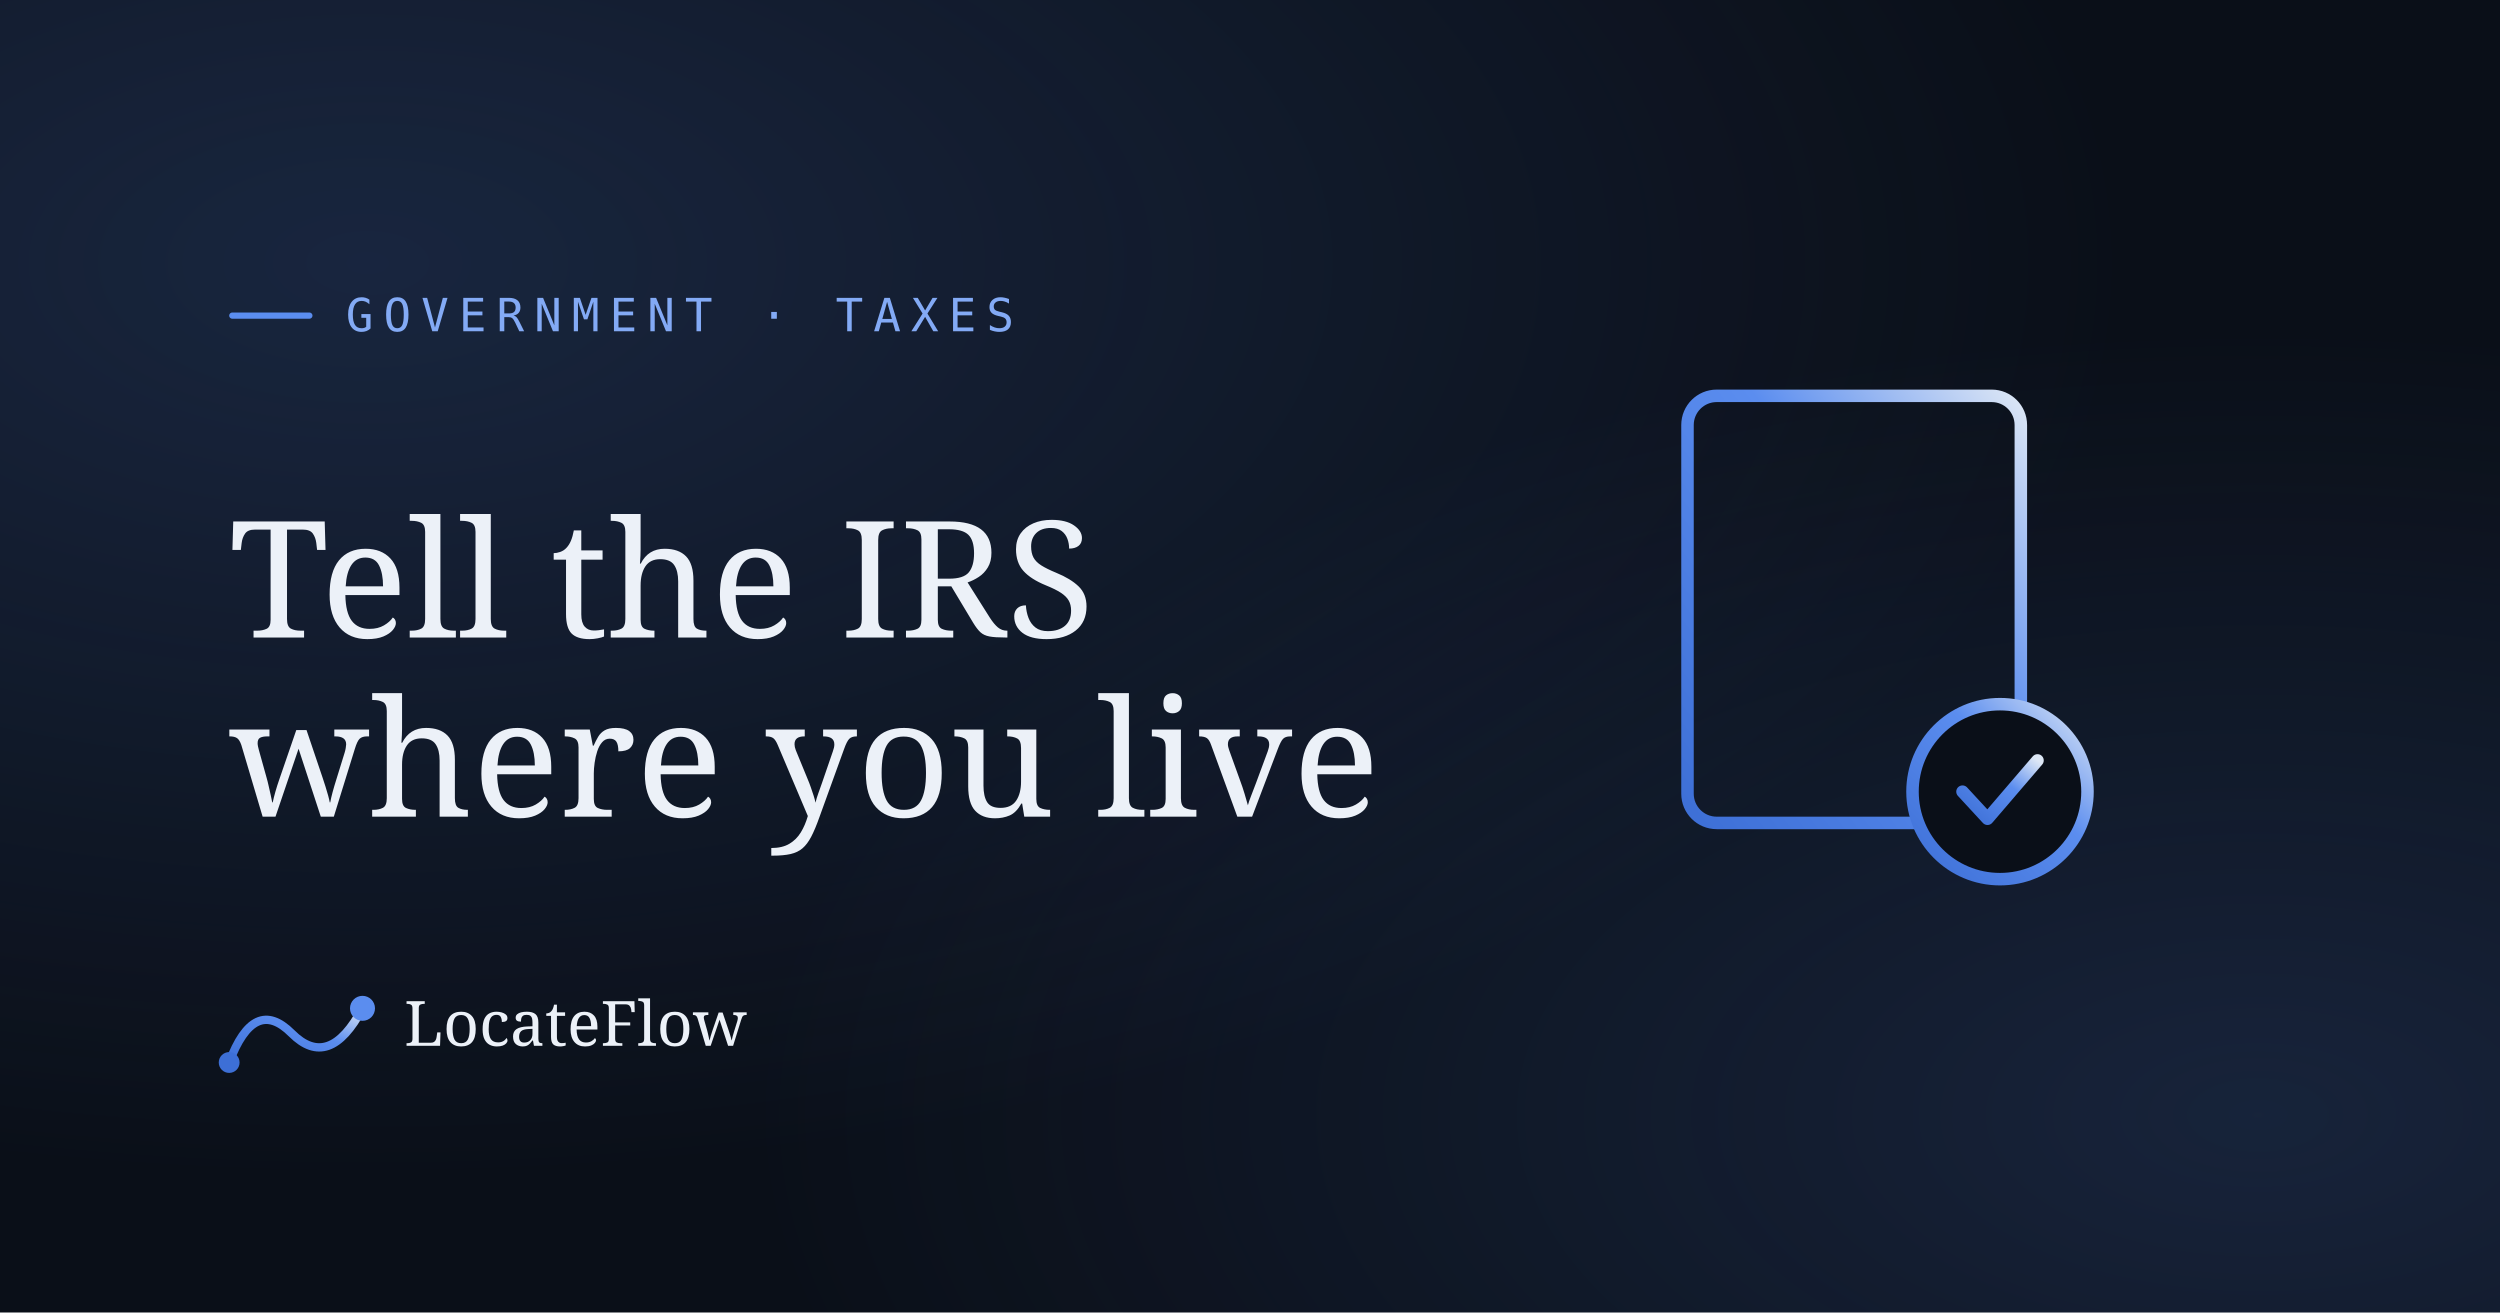
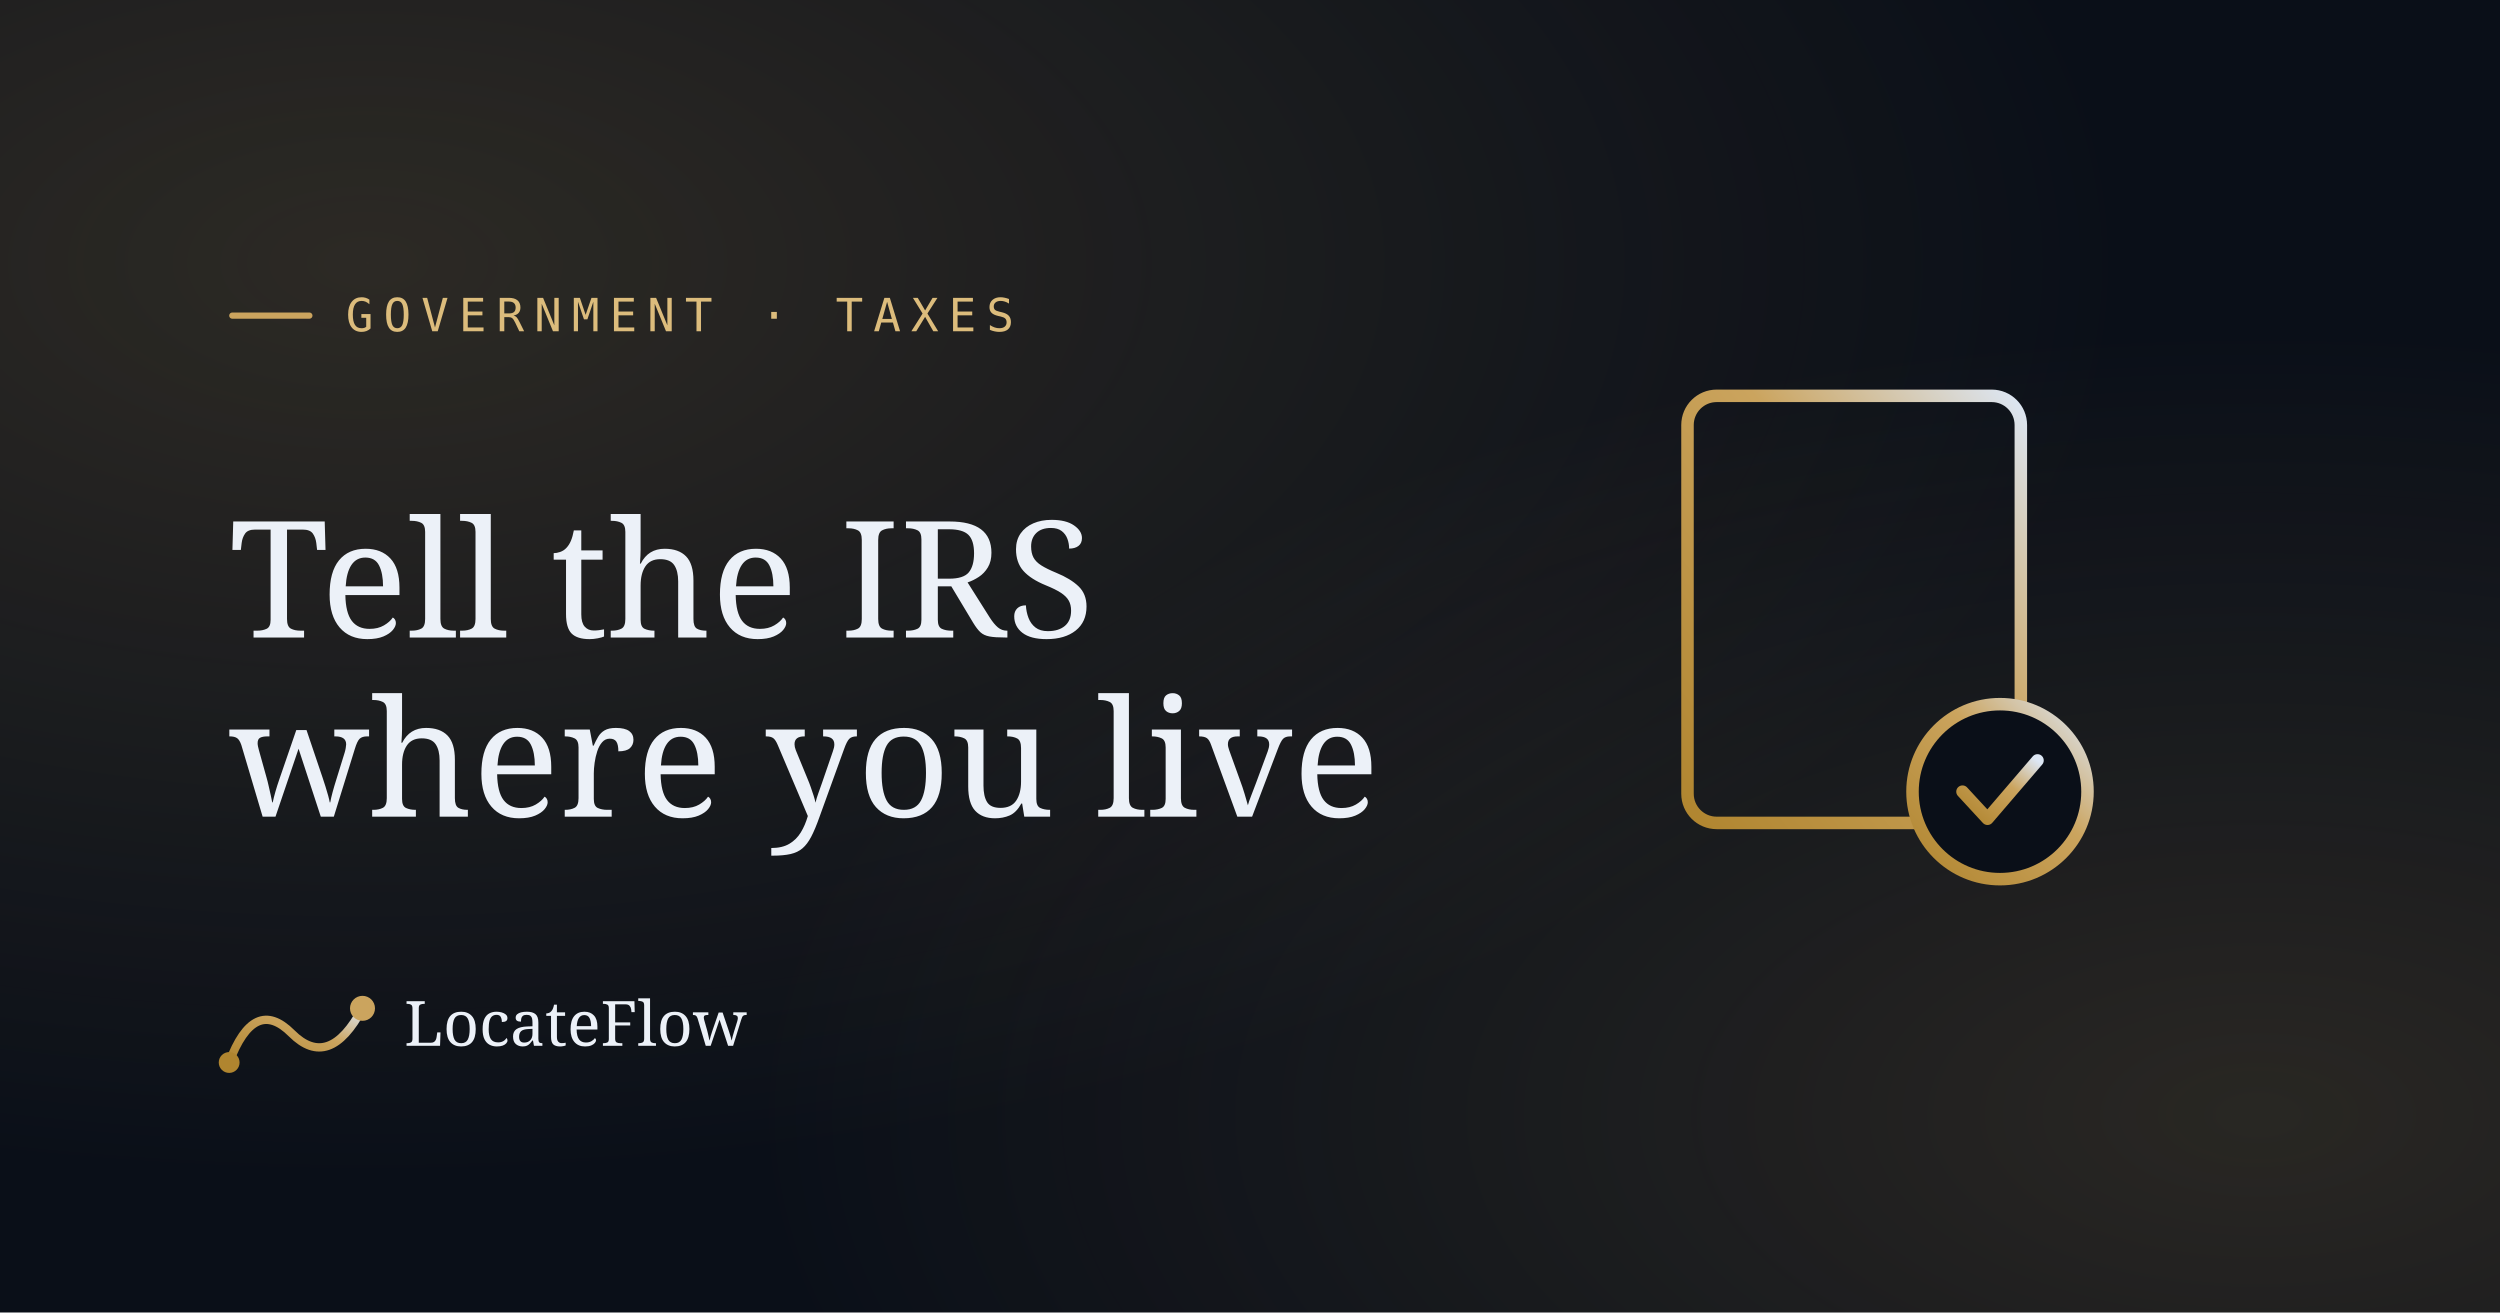
<svg xmlns="http://www.w3.org/2000/svg" viewBox="0 0 1200 630" fill="none" role="img" aria-label="Updating your address with the IRS">
  <defs>
    <linearGradient id="flow" x1="0" y1="1" x2="1" y2="0">
-       <stop offset="0%" stop-color="#3D6FD6" />
-       <stop offset="60%" stop-color="#5B8DEF" />
+       <stop offset="0%" stop-color="#B0852F" />
+       <stop offset="60%" stop-color="#CBA45E" />
      <stop offset="100%" stop-color="#DDE7F5" />
    </linearGradient>
    <radialGradient id="tr" cx="0.15" cy="0.2" r="0.7">
-       <stop offset="0%" stop-color="#5B8DEF" stop-opacity="0.18" />
-       <stop offset="100%" stop-color="#5B8DEF" stop-opacity="0" />
+       <stop offset="0%" stop-color="#CBA45E" stop-opacity="0.18" />
+       <stop offset="100%" stop-color="#CBA45E" stop-opacity="0" />
    </radialGradient>
    <radialGradient id="br" cx="0.9" cy="0.85" r="0.6">
-       <stop offset="0%" stop-color="#5B8DEF" stop-opacity="0.16" />
-       <stop offset="100%" stop-color="#5B8DEF" stop-opacity="0" />
+       <stop offset="0%" stop-color="#CBA45E" stop-opacity="0.16" />
+       <stop offset="100%" stop-color="#CBA45E" stop-opacity="0" />
    </radialGradient>
  </defs>
  <rect width="1200" height="630" fill="#0A0F18" />
  <rect width="1200" height="630" fill="url(#tr)" />
  <rect width="1200" height="630" fill="url(#br)" />
-   <rect x="110" y="150" width="40" height="3" rx="1.5" fill="#5B8DEF" />
-   <text x="166" y="159" font-family="'Geist Mono', ui-monospace, monospace" font-size="22" letter-spacing="0.22em" fill="#83AAF5">GOVERNMENT · TAXES</text>
+   <rect x="110" y="150" width="40" height="3" rx="1.5" fill="#CBA45E" />
+   <text x="166" y="159" font-family="'Geist Mono', ui-monospace, monospace" font-size="22" letter-spacing="0.22em" fill="#DCBC7C">GOVERNMENT · TAXES</text>
  <text x="110" y="306" font-family="Playfair Display, Didot, Georgia, serif" font-size="78" font-weight="500" fill="#ECF1F8" letter-spacing="0">Tell the IRS</text>
  <text x="110" y="392" font-family="Playfair Display, Didot, Georgia, serif" font-size="78" font-weight="500" fill="#ECF1F8" letter-spacing="0">where you live</text>
  <g transform="translate(800,210)" stroke="url(#flow)" stroke-width="6" stroke-linecap="round" stroke-linejoin="round">
    <rect x="10" y="-20" width="160" height="205" rx="14" />
    <line x1="40" y1="35" x2="140" y2="35" />
    <line x1="40" y1="72" x2="140" y2="72" />
    <line x1="40" y1="109" x2="104" y2="109" />
    <circle cx="160" cy="170" r="42" fill="#0A0F18" />
    <path d="M142 170 l12 13 l24 -28" />
  </g>
  <g transform="translate(110,470)">
    <path d="M0 40 Q 12 8, 30 26 T 64 14" stroke="url(#flow)" stroke-width="4" fill="none" stroke-linecap="round" />
-     <circle cx="0" cy="40" r="5" fill="#3D6FD6" />
-     <circle cx="64" cy="14" r="6" fill="#5B8DEF" />
+     <circle cx="0" cy="40" r="5" fill="#B0852F" />
+     <circle cx="64" cy="14" r="6" fill="#CBA45E" />
    <text x="84" y="32" font-family="Playfair Display, Didot, Georgia, serif" font-size="30" fill="#ECF1F8">LocateFlow</text>
  </g>
</svg>
